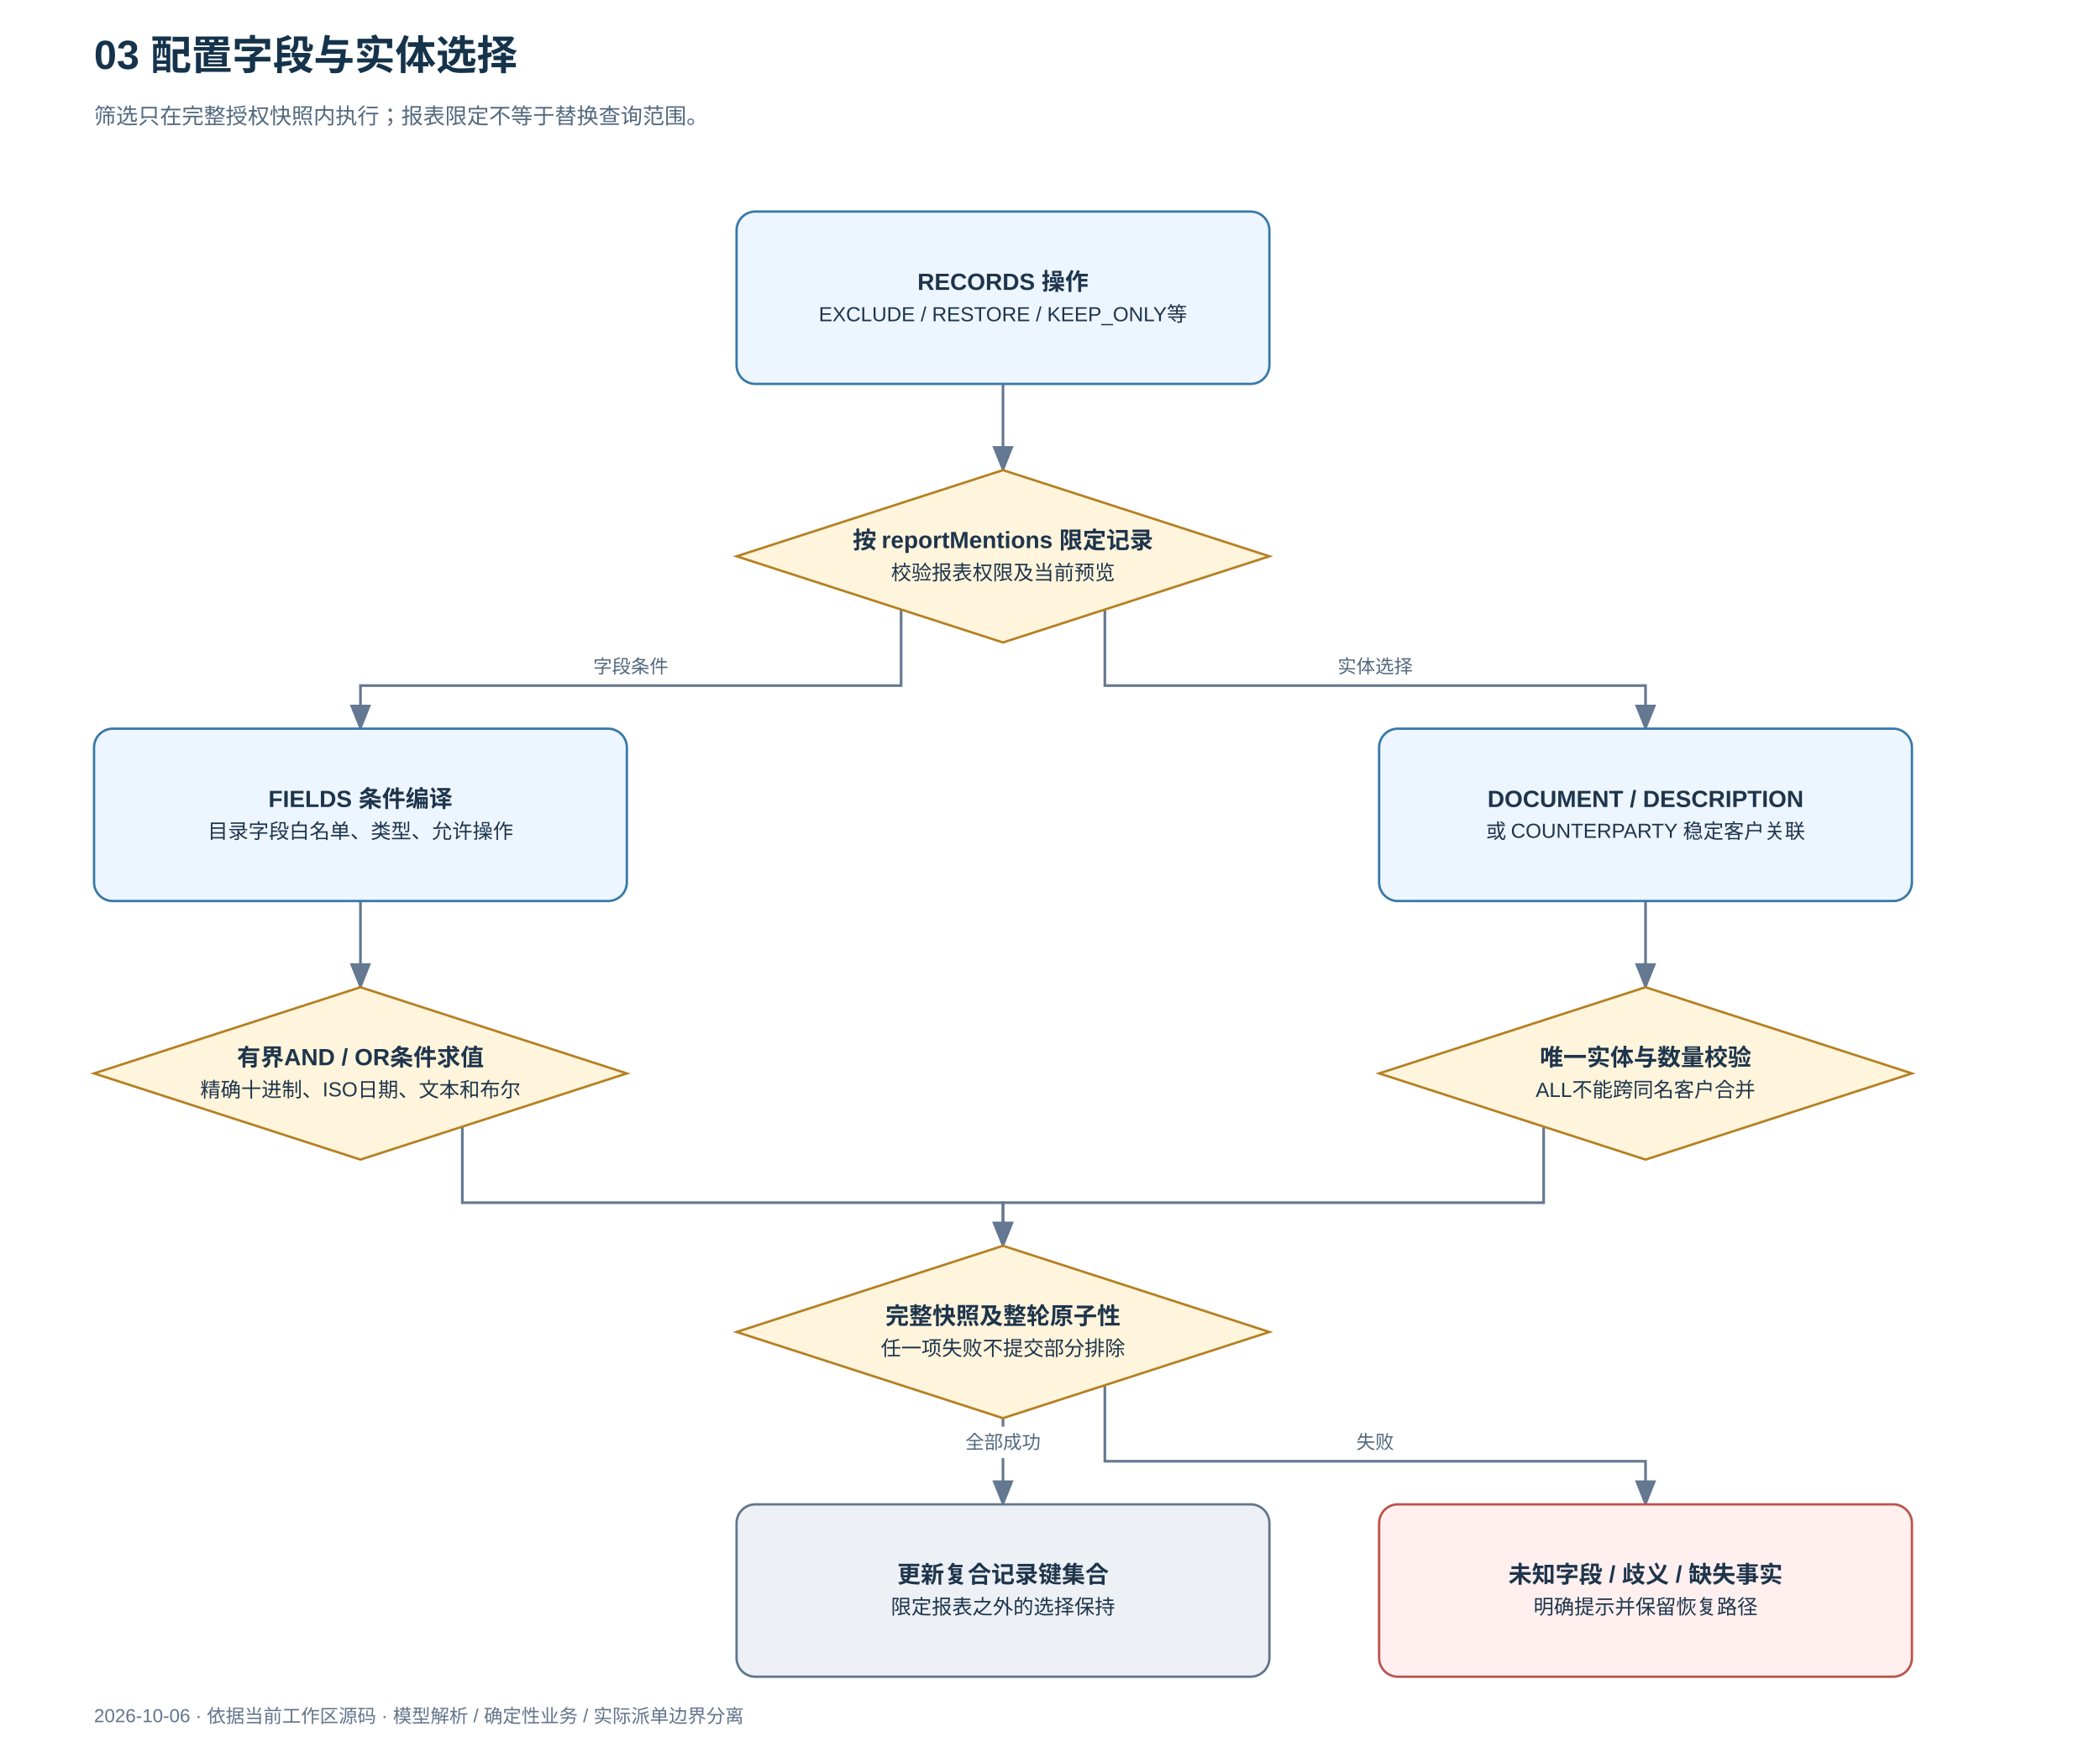
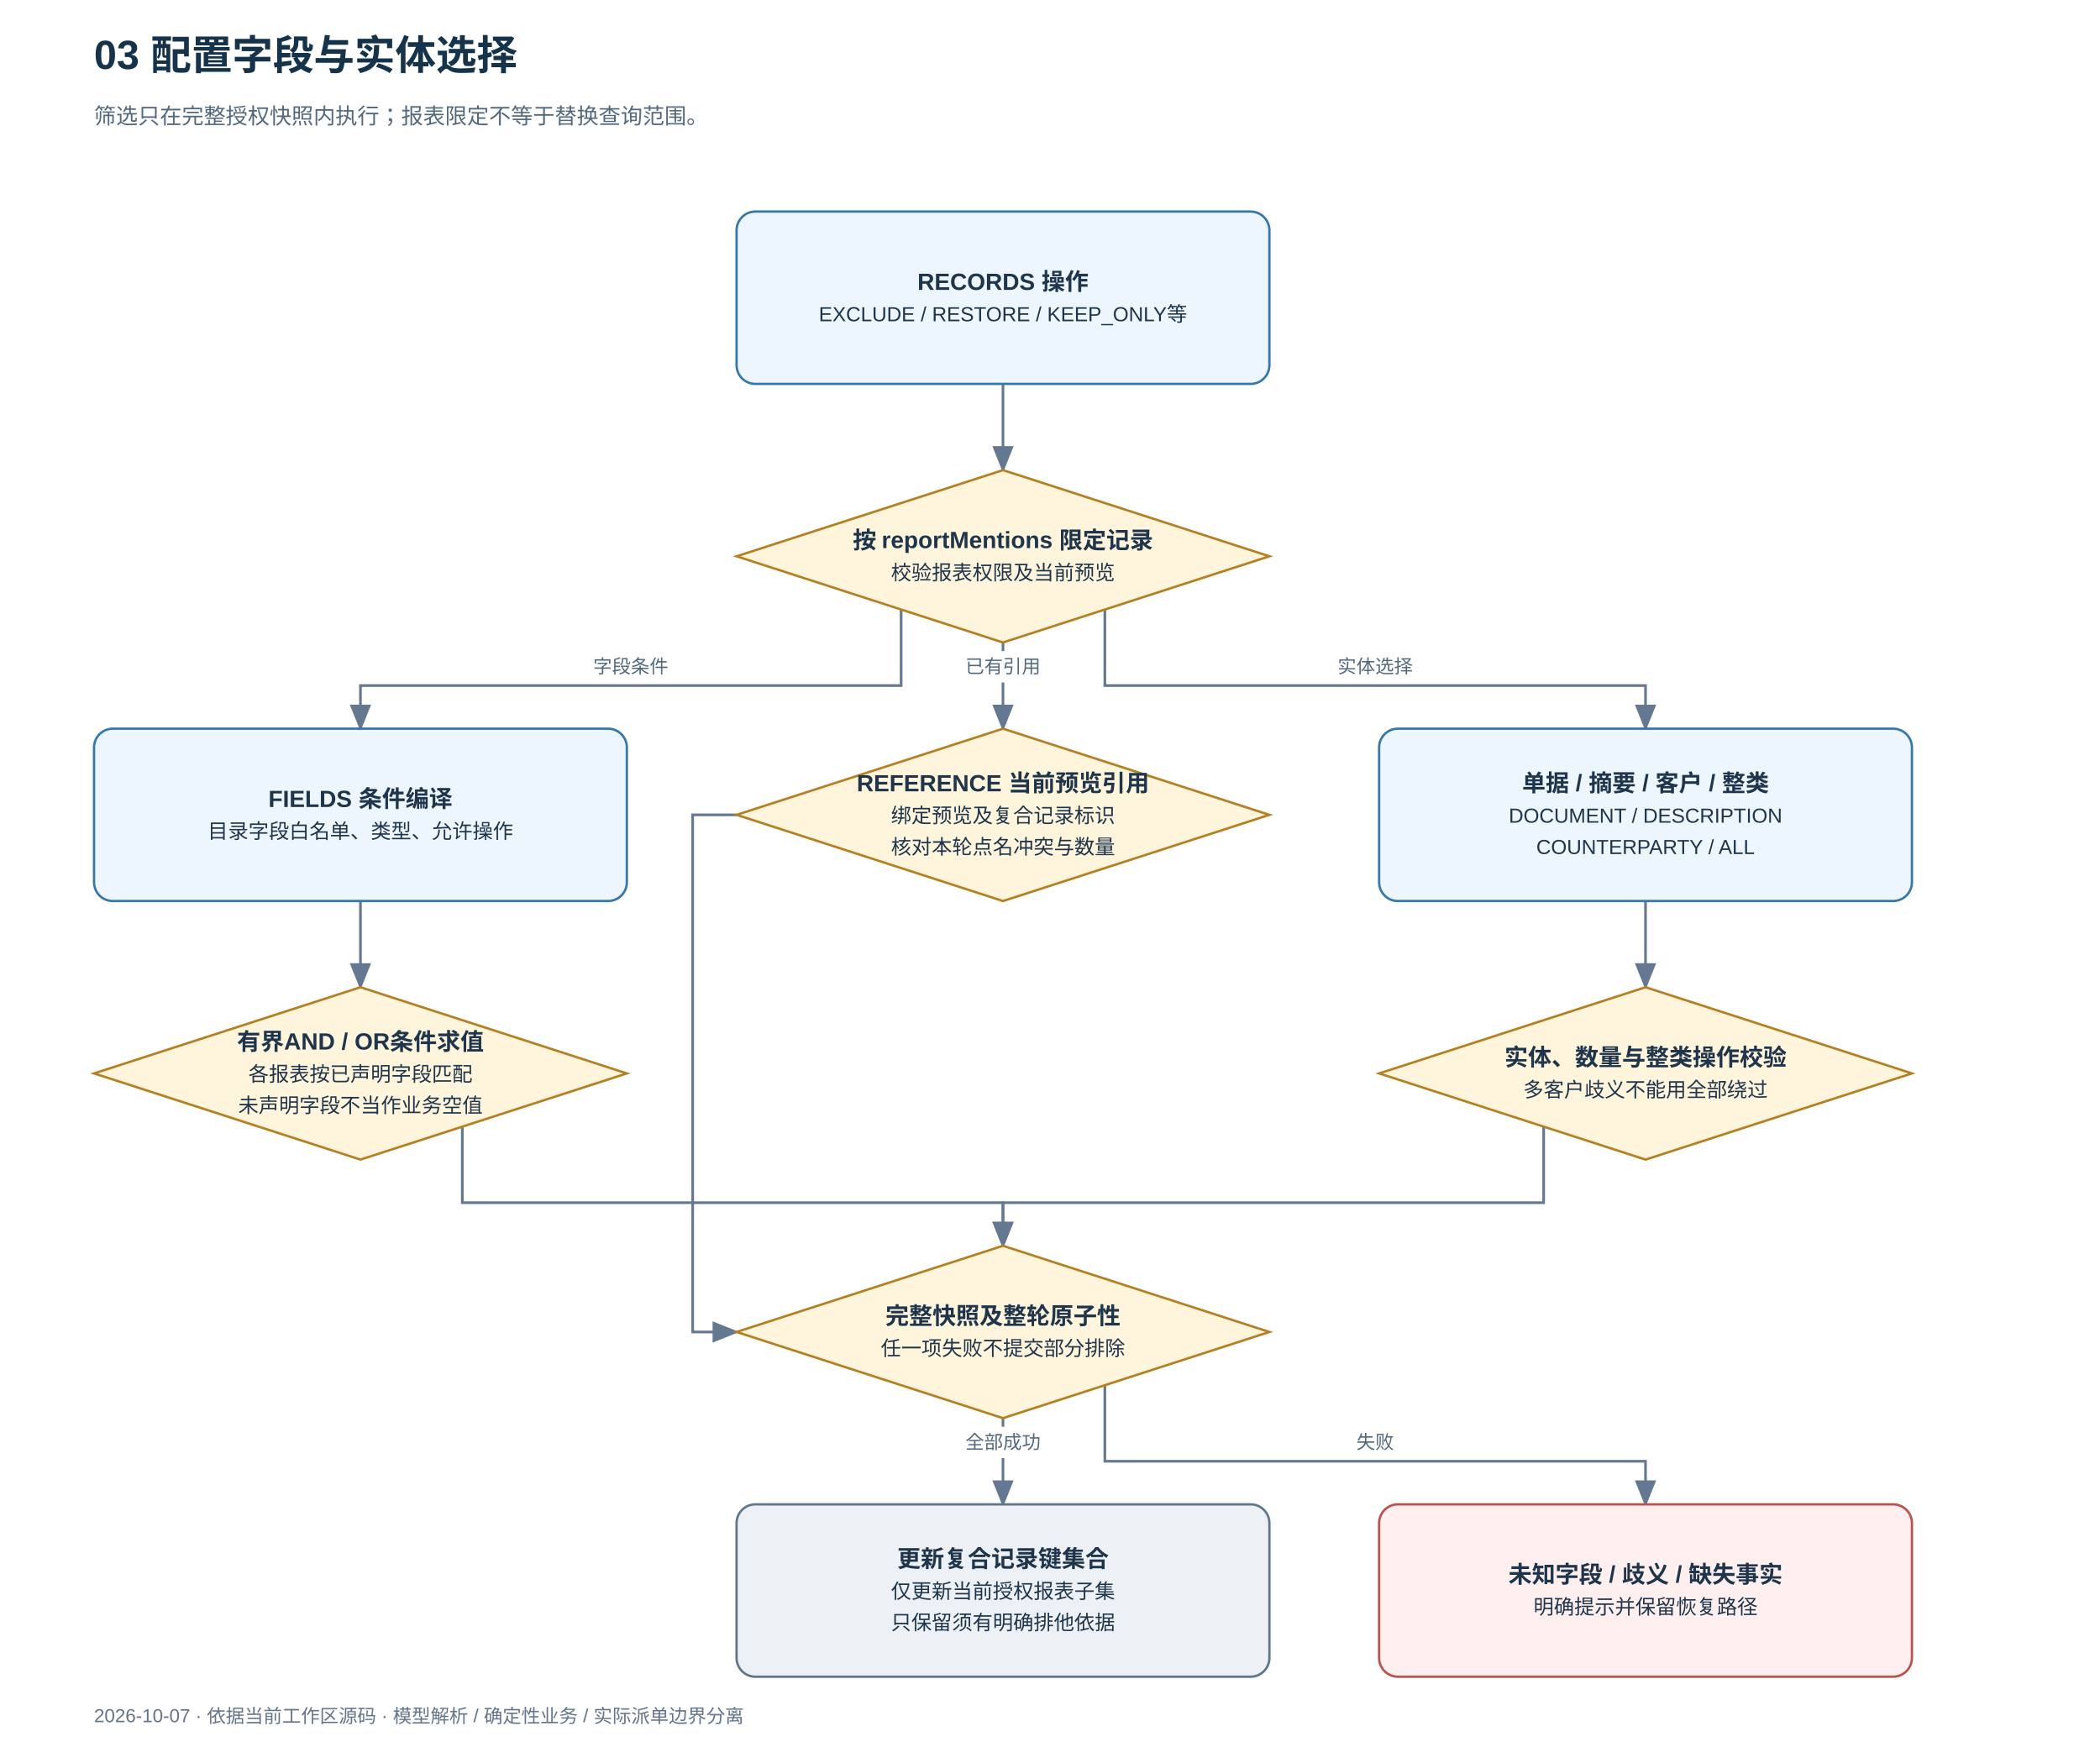
<svg xmlns="http://www.w3.org/2000/svg" width="1340" height="1125" viewBox="0 0 1340 1125" role="img" aria-label="03 配置字段与实体选择">
  <defs>
    <marker id="arrow2" markerWidth="10" markerHeight="8" refX="9" refY="4" orient="auto">
      <path d="M0,0 L10,4 L0,8 Z" fill="#657891" />
    </marker>
  </defs>
  <rect width="100%" height="100%" fill="#fff" />
  <g font-family="Microsoft YaHei,PingFang SC,Arial,sans-serif">
    <text x="60" y="44" font-size="26" font-weight="700" fill="#15334b">03 配置字段与实体选择</text>
    <text x="60" y="79" font-size="14" fill="#53697e">筛选只在完整授权快照内执行；报表限定不等于替换查询范围。</text>
    <path d="M640,245 L640,300" fill="none" stroke="#657891" stroke-width="1.7" marker-end="url(#arrow2)" />
    <path d="M575,388.971 L575,437.5 L230,437.5 L230,465" fill="none" stroke="#657891" stroke-width="1.7" marker-end="url(#arrow2)" />
    <rect x="371.5" y="415.5" width="62" height="20" fill="white" rx="3" />
    <text x="402.5" y="429.5" font-size="12" text-anchor="middle" fill="#53697e">字段条件</text>
    <path d="M705,388.971 L705,437.5 L1050,437.5 L1050,465" fill="none" stroke="#657891" stroke-width="1.7" marker-end="url(#arrow2)" />
    <rect x="846.5" y="415.5" width="62" height="20" fill="white" rx="3" />
    <text x="877.5" y="429.5" font-size="12" text-anchor="middle" fill="#53697e">实体选择</text>
    <path d="M230,575 L230,630" fill="none" stroke="#657891" stroke-width="1.7" marker-end="url(#arrow2)" />
    <path d="M1050,575 L1050,630" fill="none" stroke="#657891" stroke-width="1.7" marker-end="url(#arrow2)" />
    <path d="M295,718.971 L295,767.5 L640,767.5 L640,795" fill="none" stroke="#657891" stroke-width="1.7" marker-end="url(#arrow2)" />
    <path d="M985,718.971 L985,767.5 L640,767.5 L640,795" fill="none" stroke="#657891" stroke-width="1.7" marker-end="url(#arrow2)" />
    <path d="M640,905 L640,960" fill="none" stroke="#657891" stroke-width="1.7" marker-end="url(#arrow2)" />
    <rect x="609" y="910.5" width="62" height="20" fill="white" rx="3" />
    <text x="640" y="924.5" font-size="12" text-anchor="middle" fill="#53697e">全部成功</text>
    <path d="M705,883.971 L705,932.5 L1050,932.5 L1050,960" fill="none" stroke="#657891" stroke-width="1.7" marker-end="url(#arrow2)" />
    <rect x="859.5" y="910.5" width="36" height="20" fill="white" rx="3" />
    <text x="877.5" y="924.5" font-size="12" text-anchor="middle" fill="#53697e">失败</text>
+     <path d="M640,410 L640,465" fill="none" stroke="#657891" stroke-width="1.7" marker-end="url(#arrow2)" />
+     <rect x="609" y="415.5" width="62" height="20" fill="white" rx="3" />
+     <text x="640" y="429.5" font-size="12" text-anchor="middle" fill="#53697e">已有引用</text>
+     <path d="M470,520 L442,520 L442,850 L470,850" fill="none" stroke="#657891" stroke-width="1.7" marker-end="url(#arrow2)" />
    <rect x="470" y="135" width="340" height="110" rx="12" fill="#edf5ff" stroke="#3778a8" stroke-width="1.5" />
    <text x="640" y="185" text-anchor="middle" font-size="15" font-weight="700" fill="#1e354c">RECORDS 操作</text>
    <text x="640" y="205" text-anchor="middle" font-size="13" font-weight="400" fill="#1e354c">EXCLUDE / RESTORE / KEEP_ONLY等</text>
    <polygon points="640,300 810,355 640,410 470,355" fill="#fff4dc" stroke="#b58022" stroke-width="1.5" />
    <text x="640" y="350" text-anchor="middle" font-size="15" font-weight="700" fill="#1e354c">按 reportMentions 限定记录</text>
    <text x="640" y="370" text-anchor="middle" font-size="13" font-weight="400" fill="#1e354c">校验报表权限及当前预览</text>
    <rect x="60" y="465" width="340" height="110" rx="12" fill="#edf5ff" stroke="#3778a8" stroke-width="1.5" />
    <text x="230" y="515" text-anchor="middle" font-size="15" font-weight="700" fill="#1e354c">FIELDS 条件编译</text>
    <text x="230" y="535" text-anchor="middle" font-size="13" font-weight="400" fill="#1e354c">目录字段白名单、类型、允许操作</text>
    <rect x="880" y="465" width="340" height="110" rx="12" fill="#edf5ff" stroke="#3778a8" stroke-width="1.5" />
-     <text x="1050" y="515" text-anchor="middle" font-size="15" font-weight="700" fill="#1e354c">DOCUMENT / DESCRIPTION</text>
-     <text x="1050" y="535" text-anchor="middle" font-size="13" font-weight="400" fill="#1e354c">或 COUNTERPARTY 稳定客户关联</text>
+     <text x="1050" y="505" text-anchor="middle" font-size="15" font-weight="700" fill="#1e354c">单据 / 摘要 / 客户 / 整类</text>
+     <text x="1050" y="525" text-anchor="middle" font-size="13" font-weight="400" fill="#1e354c">DOCUMENT / DESCRIPTION</text>
+     <text x="1050" y="545" text-anchor="middle" font-size="13" font-weight="400" fill="#1e354c">COUNTERPARTY / ALL</text>
    <polygon points="230,630 400,685 230,740 60,685" fill="#fff4dc" stroke="#b58022" stroke-width="1.5" />
-     <text x="230" y="680" text-anchor="middle" font-size="15" font-weight="700" fill="#1e354c">有界AND / OR条件求值</text>
-     <text x="230" y="700" text-anchor="middle" font-size="13" font-weight="400" fill="#1e354c">精确十进制、ISO日期、文本和布尔</text>
+     <text x="230" y="670" text-anchor="middle" font-size="15" font-weight="700" fill="#1e354c">有界AND / OR条件求值</text>
+     <text x="230" y="690" text-anchor="middle" font-size="13" font-weight="400" fill="#1e354c">各报表按已声明字段匹配</text>
+     <text x="230" y="710" text-anchor="middle" font-size="13" font-weight="400" fill="#1e354c">未声明字段不当作业务空值</text>
    <polygon points="1050,630 1220,685 1050,740 880,685" fill="#fff4dc" stroke="#b58022" stroke-width="1.5" />
-     <text x="1050" y="680" text-anchor="middle" font-size="15" font-weight="700" fill="#1e354c">唯一实体与数量校验</text>
-     <text x="1050" y="700" text-anchor="middle" font-size="13" font-weight="400" fill="#1e354c">ALL不能跨同名客户合并</text>
+     <text x="1050" y="680" text-anchor="middle" font-size="15" font-weight="700" fill="#1e354c">实体、数量与整类操作校验</text>
+     <text x="1050" y="700" text-anchor="middle" font-size="13" font-weight="400" fill="#1e354c">多客户歧义不能用全部绕过</text>
    <polygon points="640,795 810,850 640,905 470,850" fill="#fff4dc" stroke="#b58022" stroke-width="1.5" />
    <text x="640" y="845" text-anchor="middle" font-size="15" font-weight="700" fill="#1e354c">完整快照及整轮原子性</text>
    <text x="640" y="865" text-anchor="middle" font-size="13" font-weight="400" fill="#1e354c">任一项失败不提交部分排除</text>
    <rect x="470" y="960" width="340" height="110" rx="12" fill="#edf1f5" stroke="#60768b" stroke-width="1.5" />
-     <text x="640" y="1010" text-anchor="middle" font-size="15" font-weight="700" fill="#1e354c">更新复合记录键集合</text>
-     <text x="640" y="1030" text-anchor="middle" font-size="13" font-weight="400" fill="#1e354c">限定报表之外的选择保持</text>
+     <text x="640" y="1000" text-anchor="middle" font-size="15" font-weight="700" fill="#1e354c">更新复合记录键集合</text>
+     <text x="640" y="1020" text-anchor="middle" font-size="13" font-weight="400" fill="#1e354c">仅更新当前授权报表子集</text>
+     <text x="640" y="1040" text-anchor="middle" font-size="13" font-weight="400" fill="#1e354c">只保留须有明确排他依据</text>
    <rect x="880" y="960" width="340" height="110" rx="12" fill="#fff0ef" stroke="#ba534e" stroke-width="1.5" />
    <text x="1050" y="1010" text-anchor="middle" font-size="15" font-weight="700" fill="#1e354c">未知字段 / 歧义 / 缺失事实</text>
    <text x="1050" y="1030" text-anchor="middle" font-size="13" font-weight="400" fill="#1e354c">明确提示并保留恢复路径</text>
-     <text x="60" y="1099" font-size="12" fill="#64748b">2026-10-06 · 依据当前工作区源码 · 模型解析 / 确定性业务 / 实际派单边界分离</text>
+     <polygon points="640,465 810,520 640,575 470,520" fill="#fff4dc" stroke="#b58022" stroke-width="1.5" />
+     <text x="640" y="505" text-anchor="middle" font-size="15" font-weight="700" fill="#1e354c">REFERENCE 当前预览引用</text>
+     <text x="640" y="525" text-anchor="middle" font-size="13" font-weight="400" fill="#1e354c">绑定预览及复合记录标识</text>
+     <text x="640" y="545" text-anchor="middle" font-size="13" font-weight="400" fill="#1e354c">核对本轮点名冲突与数量</text>
+     <text x="60" y="1099" font-size="12" fill="#64748b">2026-10-07 · 依据当前工作区源码 · 模型解析 / 确定性业务 / 实际派单边界分离</text>
  </g>
</svg>
